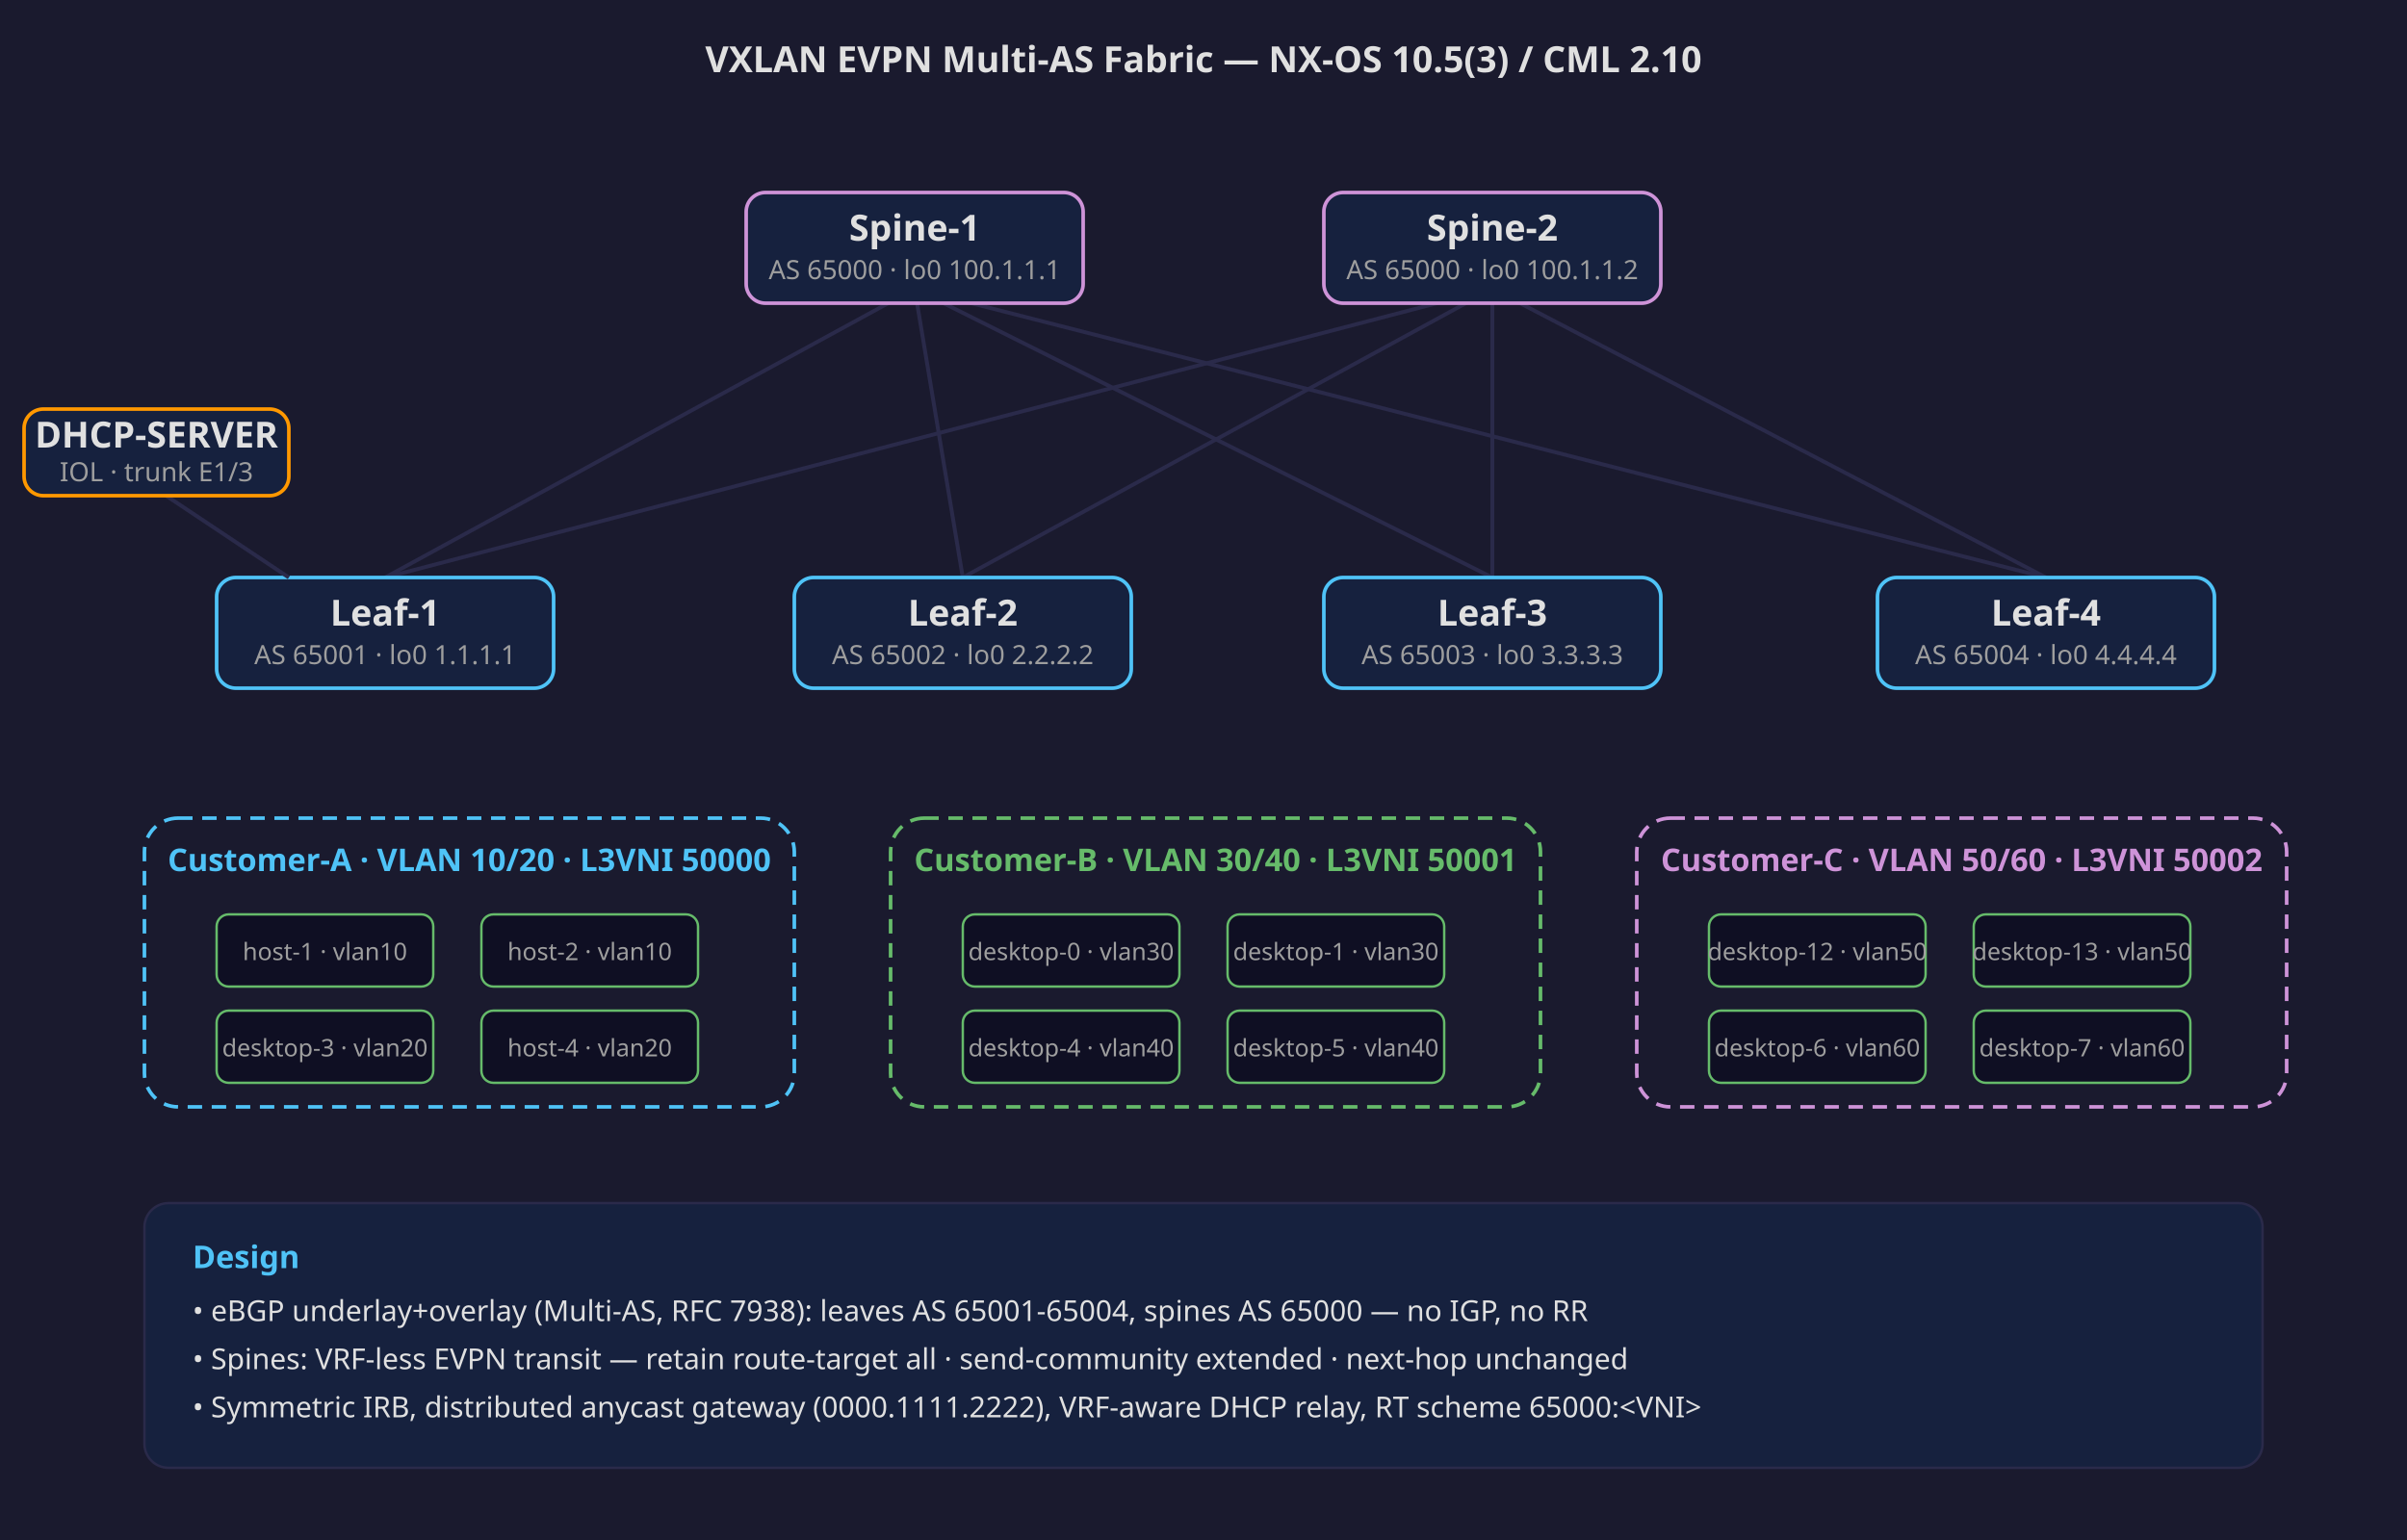
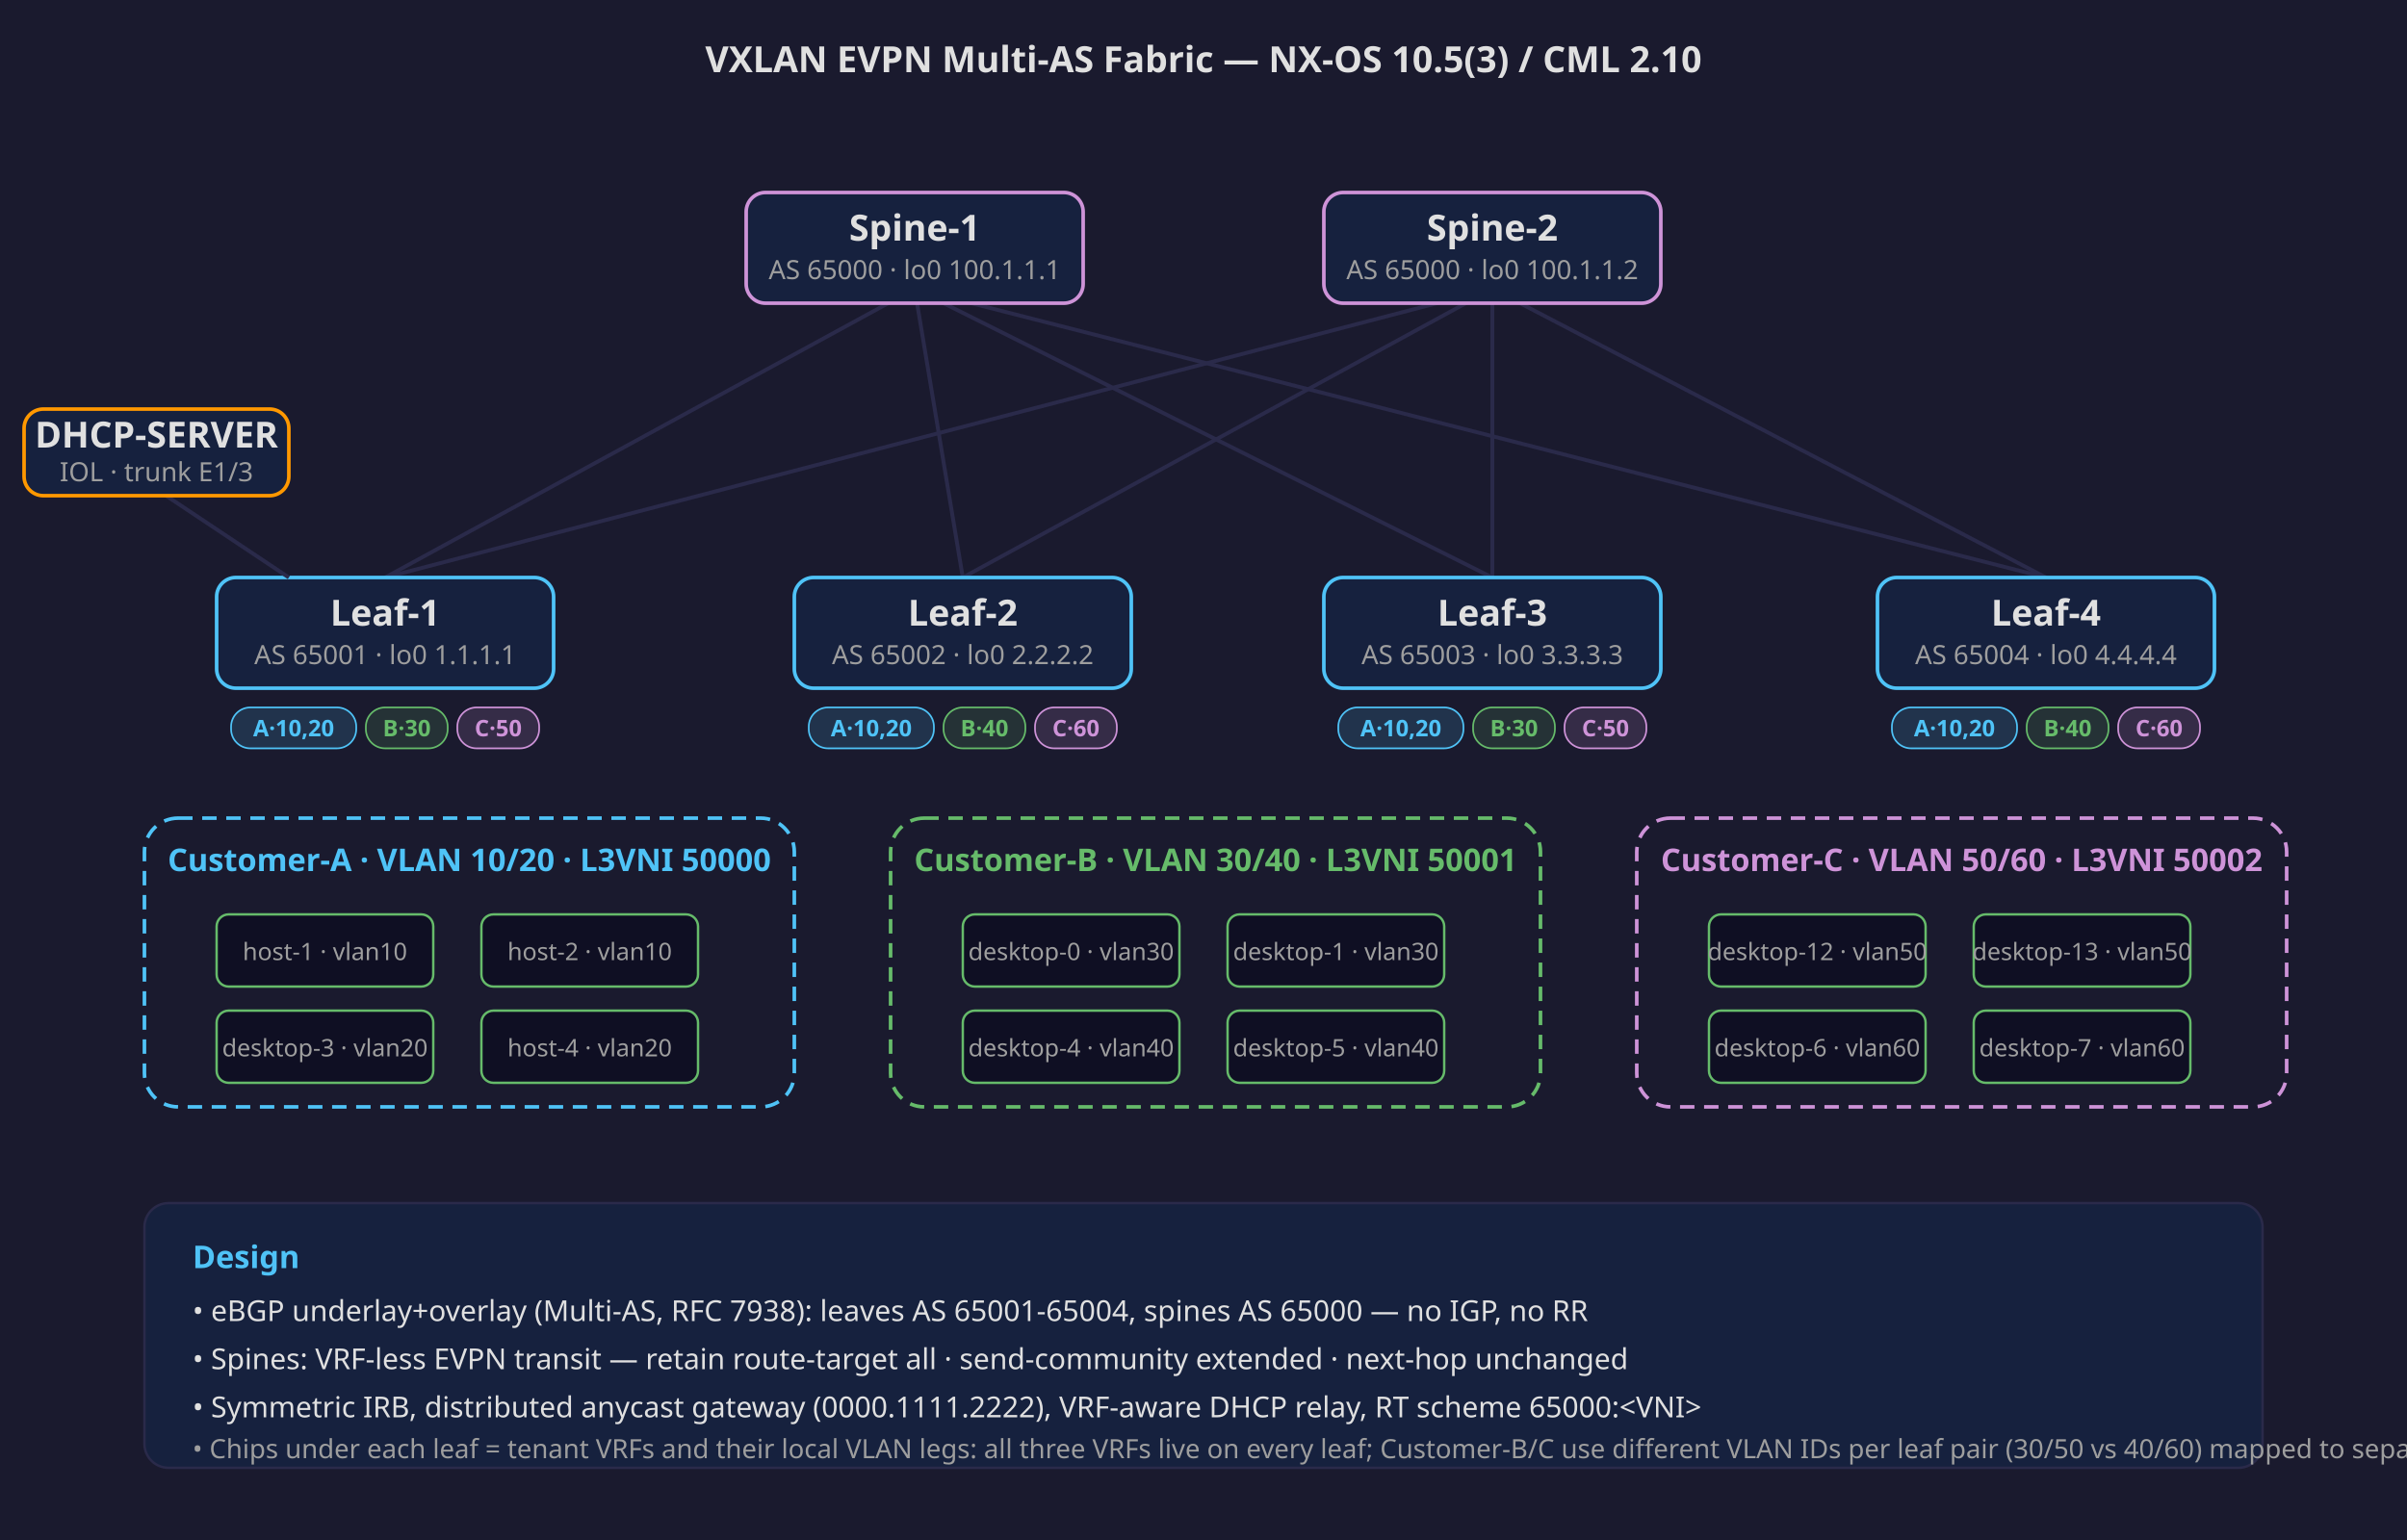
<svg xmlns="http://www.w3.org/2000/svg" viewBox="0 0 1000 640" font-family="Segoe UI, Tahoma, sans-serif">
  <defs>
    <style>
      .node { fill:#16213e; stroke:#4fc3f7; stroke-width:1.5; rx:8; }
      .spine { stroke:#ce93d8; }
      .lbl { fill:#e0e0e0; font-size:15px; font-weight:600; text-anchor:middle; }
      .sub { fill:#9e9e9e; font-size:11px; text-anchor:middle; }
      .link { stroke:#2a2a4a; stroke-width:1.6; }
      .grp { fill:none; stroke-dasharray:6 4; stroke-width:1.5; rx:14; }
      .gt { font-size:13px; font-weight:600; text-anchor:middle; }
      .host { fill:#0f0f23; stroke:#66bb6a; stroke-width:1; rx:5; }
      .ht { fill:#9e9e9e; font-size:10px; text-anchor:middle; }
    </style>
  </defs>
  <rect width="1000" height="640" fill="#1a1a2e" />
  <text x="500" y="30" class="lbl" font-size="18">VXLAN EVPN Multi-AS Fabric — NX-OS 10.5(3) / CML 2.10</text>
  <g class="link">
    <line x1="380" y1="120" x2="160" y2="240" />
    <line x1="380" y1="120" x2="400" y2="240" />
    <line x1="380" y1="120" x2="620" y2="240" />
    <line x1="380" y1="120" x2="850" y2="240" />
    <line x1="620" y1="120" x2="160" y2="240" />
    <line x1="620" y1="120" x2="400" y2="240" />
    <line x1="620" y1="120" x2="620" y2="240" />
    <line x1="620" y1="120" x2="850" y2="240" />
  </g>
  <rect x="310" y="80" width="140" height="46" class="node spine" />
  <text x="380" y="100" class="lbl">Spine-1</text>
  <text x="380" y="116" class="sub">AS 65000 · lo0 100.1.1.1</text>
  <rect x="550" y="80" width="140" height="46" class="node spine" />
  <text x="620" y="100" class="lbl">Spine-2</text>
  <text x="620" y="116" class="sub">AS 65000 · lo0 100.1.1.2</text>
  <rect x="90" y="240" width="140" height="46" class="node" />
  <text x="160" y="260" class="lbl">Leaf-1</text>
  <text x="160" y="276" class="sub">AS 65001 · lo0 1.1.1.1</text>
  <rect x="330" y="240" width="140" height="46" class="node" />
  <text x="400" y="260" class="lbl">Leaf-2</text>
  <text x="400" y="276" class="sub">AS 65002 · lo0 2.2.2.2</text>
  <rect x="550" y="240" width="140" height="46" class="node" />
  <text x="620" y="260" class="lbl">Leaf-3</text>
  <text x="620" y="276" class="sub">AS 65003 · lo0 3.3.3.3</text>
  <rect x="780" y="240" width="140" height="46" class="node" />
  <text x="850" y="260" class="lbl">Leaf-4</text>
  <text x="850" y="276" class="sub">AS 65004 · lo0 4.4.4.4</text>
+   <g font-size="9.5" font-weight="600" text-anchor="middle">
+     <rect x="96" y="294" width="52" height="17" rx="8" fill="rgba(79,195,247,.15)" stroke="#4fc3f7" stroke-width=".7" />
+     <text x="122" y="306" fill="#4fc3f7">A·10,20</text>
+     <rect x="152" y="294" width="34" height="17" rx="8" fill="rgba(102,187,106,.15)" stroke="#66bb6a" stroke-width=".7" />
+     <text x="169" y="306" fill="#66bb6a">B·30</text>
+     <rect x="190" y="294" width="34" height="17" rx="8" fill="rgba(206,147,216,.15)" stroke="#ce93d8" stroke-width=".7" />
+     <text x="207" y="306" fill="#ce93d8">C·50</text>
+     <rect x="336" y="294" width="52" height="17" rx="8" fill="rgba(79,195,247,.15)" stroke="#4fc3f7" stroke-width=".7" />
+     <text x="362" y="306" fill="#4fc3f7">A·10,20</text>
+     <rect x="392" y="294" width="34" height="17" rx="8" fill="rgba(102,187,106,.15)" stroke="#66bb6a" stroke-width=".7" />
+     <text x="409" y="306" fill="#66bb6a">B·40</text>
+     <rect x="430" y="294" width="34" height="17" rx="8" fill="rgba(206,147,216,.15)" stroke="#ce93d8" stroke-width=".7" />
+     <text x="447" y="306" fill="#ce93d8">C·60</text>
+     <rect x="556" y="294" width="52" height="17" rx="8" fill="rgba(79,195,247,.15)" stroke="#4fc3f7" stroke-width=".7" />
+     <text x="582" y="306" fill="#4fc3f7">A·10,20</text>
+     <rect x="612" y="294" width="34" height="17" rx="8" fill="rgba(102,187,106,.15)" stroke="#66bb6a" stroke-width=".7" />
+     <text x="629" y="306" fill="#66bb6a">B·30</text>
+     <rect x="650" y="294" width="34" height="17" rx="8" fill="rgba(206,147,216,.15)" stroke="#ce93d8" stroke-width=".7" />
+     <text x="667" y="306" fill="#ce93d8">C·50</text>
+     <rect x="786" y="294" width="52" height="17" rx="8" fill="rgba(79,195,247,.15)" stroke="#4fc3f7" stroke-width=".7" />
+     <text x="812" y="306" fill="#4fc3f7">A·10,20</text>
+     <rect x="842" y="294" width="34" height="17" rx="8" fill="rgba(102,187,106,.15)" stroke="#66bb6a" stroke-width=".7" />
+     <text x="859" y="306" fill="#66bb6a">B·40</text>
+     <rect x="880" y="294" width="34" height="17" rx="8" fill="rgba(206,147,216,.15)" stroke="#ce93d8" stroke-width=".7" />
+     <text x="897" y="306" fill="#ce93d8">C·60</text>
+   </g>
  <line x1="60" y1="200" x2="120" y2="240" class="link" />
  <rect x="10" y="170" width="110" height="36" class="node" style="stroke:#ff9800" />
  <text x="65" y="186" class="lbl" font-size="12">DHCP-SERVER</text>
  <text x="65" y="200" class="sub">IOL · trunk E1/3</text>
  <rect x="60" y="340" width="270" height="120" class="grp" stroke="#4fc3f7" />
  <text x="195" y="362" class="gt" fill="#4fc3f7">Customer-A · VLAN 10/20 · L3VNI 50000</text>
  <rect x="90" y="380" width="90" height="30" class="host" />
  <text x="135" y="399" class="ht">host-1 · vlan10</text>
  <rect x="200" y="380" width="90" height="30" class="host" />
  <text x="245" y="399" class="ht">host-2 · vlan10</text>
  <rect x="90" y="420" width="90" height="30" class="host" />
  <text x="135" y="439" class="ht">desktop-3 · vlan20</text>
  <rect x="200" y="420" width="90" height="30" class="host" />
  <text x="245" y="439" class="ht">host-4 · vlan20</text>
  <rect x="370" y="340" width="270" height="120" class="grp" stroke="#66bb6a" />
  <text x="505" y="362" class="gt" fill="#66bb6a">Customer-B · VLAN 30/40 · L3VNI 50001</text>
  <rect x="400" y="380" width="90" height="30" class="host" />
  <text x="445" y="399" class="ht">desktop-0 · vlan30</text>
  <rect x="510" y="380" width="90" height="30" class="host" />
  <text x="555" y="399" class="ht">desktop-1 · vlan30</text>
  <rect x="400" y="420" width="90" height="30" class="host" />
  <text x="445" y="439" class="ht">desktop-4 · vlan40</text>
  <rect x="510" y="420" width="90" height="30" class="host" />
  <text x="555" y="439" class="ht">desktop-5 · vlan40</text>
  <rect x="680" y="340" width="270" height="120" class="grp" stroke="#ce93d8" />
  <text x="815" y="362" class="gt" fill="#ce93d8">Customer-C · VLAN 50/60 · L3VNI 50002</text>
  <rect x="710" y="380" width="90" height="30" class="host" />
  <text x="755" y="399" class="ht">desktop-12 · vlan50</text>
  <rect x="820" y="380" width="90" height="30" class="host" />
  <text x="865" y="399" class="ht">desktop-13 · vlan50</text>
  <rect x="710" y="420" width="90" height="30" class="host" />
  <text x="755" y="439" class="ht">desktop-6 · vlan60</text>
  <rect x="820" y="420" width="90" height="30" class="host" />
  <text x="865" y="439" class="ht">desktop-7 · vlan60</text>
  <rect x="60" y="500" width="880" height="110" rx="10" fill="#16213e" stroke="#2a2a4a" />
  <text x="80" y="527" fill="#4fc3f7" font-size="13" font-weight="600">Design</text>
  <text x="80" y="549" fill="#e0e0e0" font-size="12">• eBGP underlay+overlay (Multi-AS, RFC 7938): leaves AS 65001-65004, spines AS 65000 — no IGP, no RR</text>
  <text x="80" y="569" fill="#e0e0e0" font-size="12">• Spines: VRF-less EVPN transit — retain route-target all · send-community extended · next-hop unchanged</text>
  <text x="80" y="589" fill="#e0e0e0" font-size="12">• Symmetric IRB, distributed anycast gateway (0000.1111.2222), VRF-aware DHCP relay, RT scheme 65000:&lt;VNI&gt;</text>
+   <text x="80" y="606" fill="#9e9e9e" font-size="11">• Chips under each leaf = tenant VRFs and their local VLAN legs: all three VRFs live on every leaf; Customer-B/C use different VLAN IDs per leaf pair (30/50 vs 40/60) mapped to separate VNIs, routed via the tenant L3VNI</text>
</svg>
